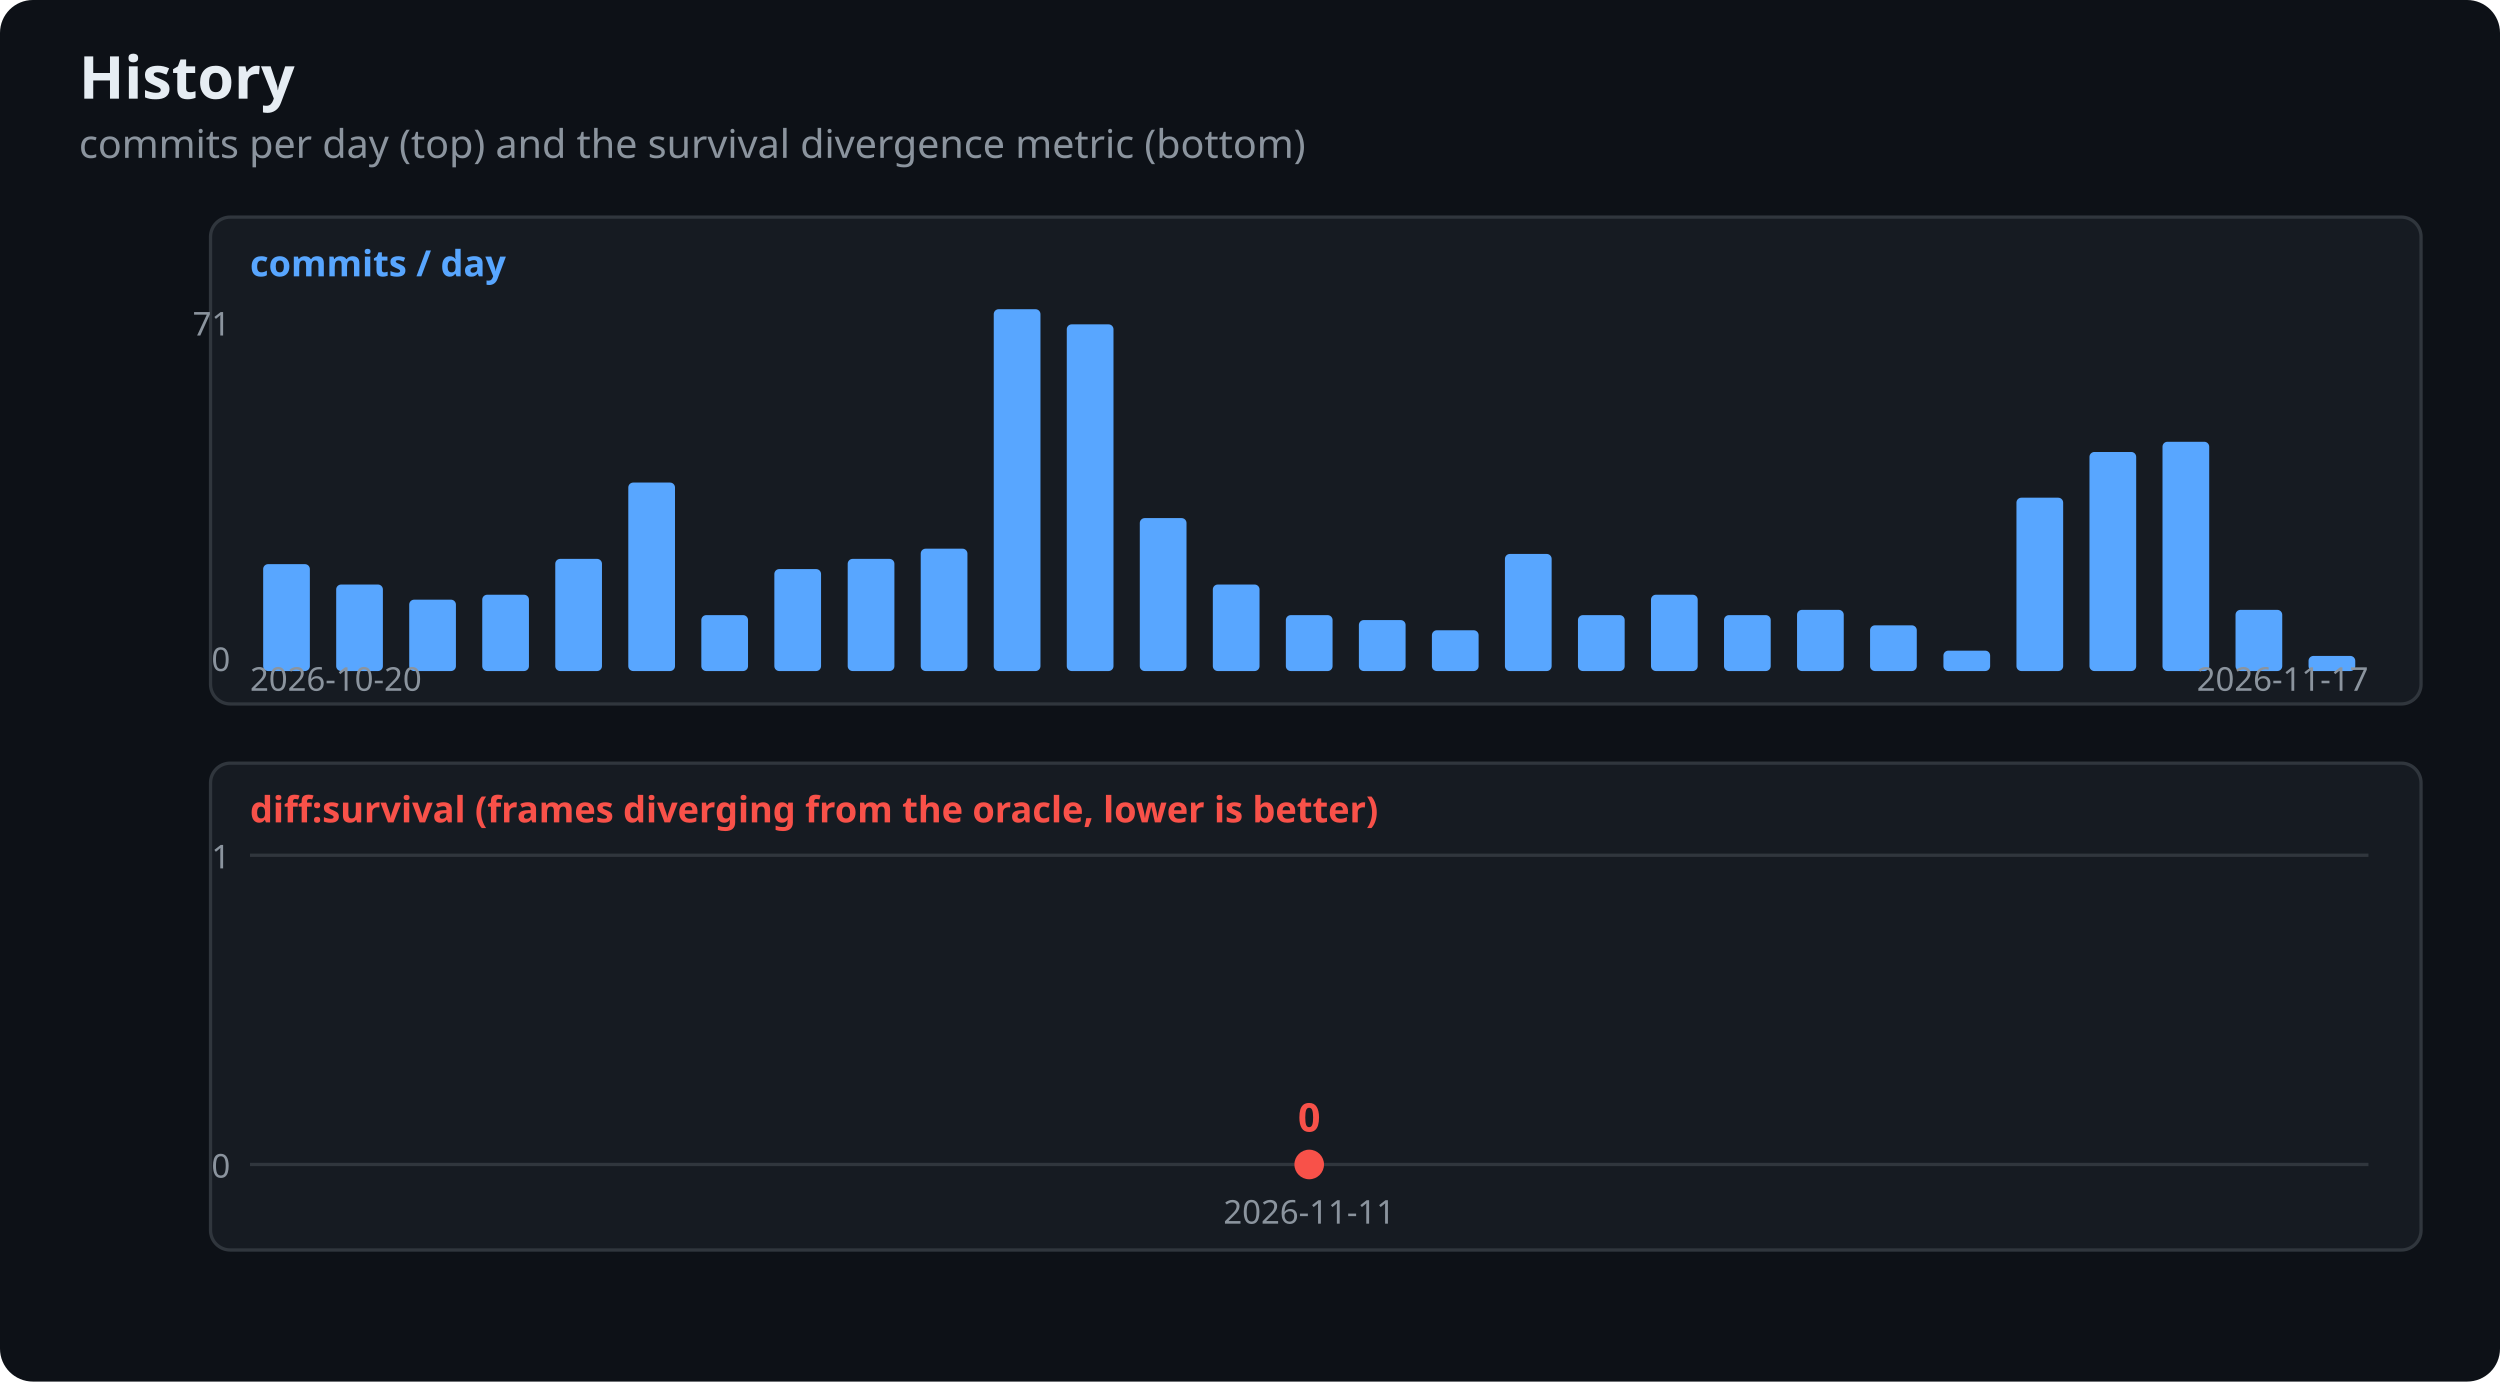
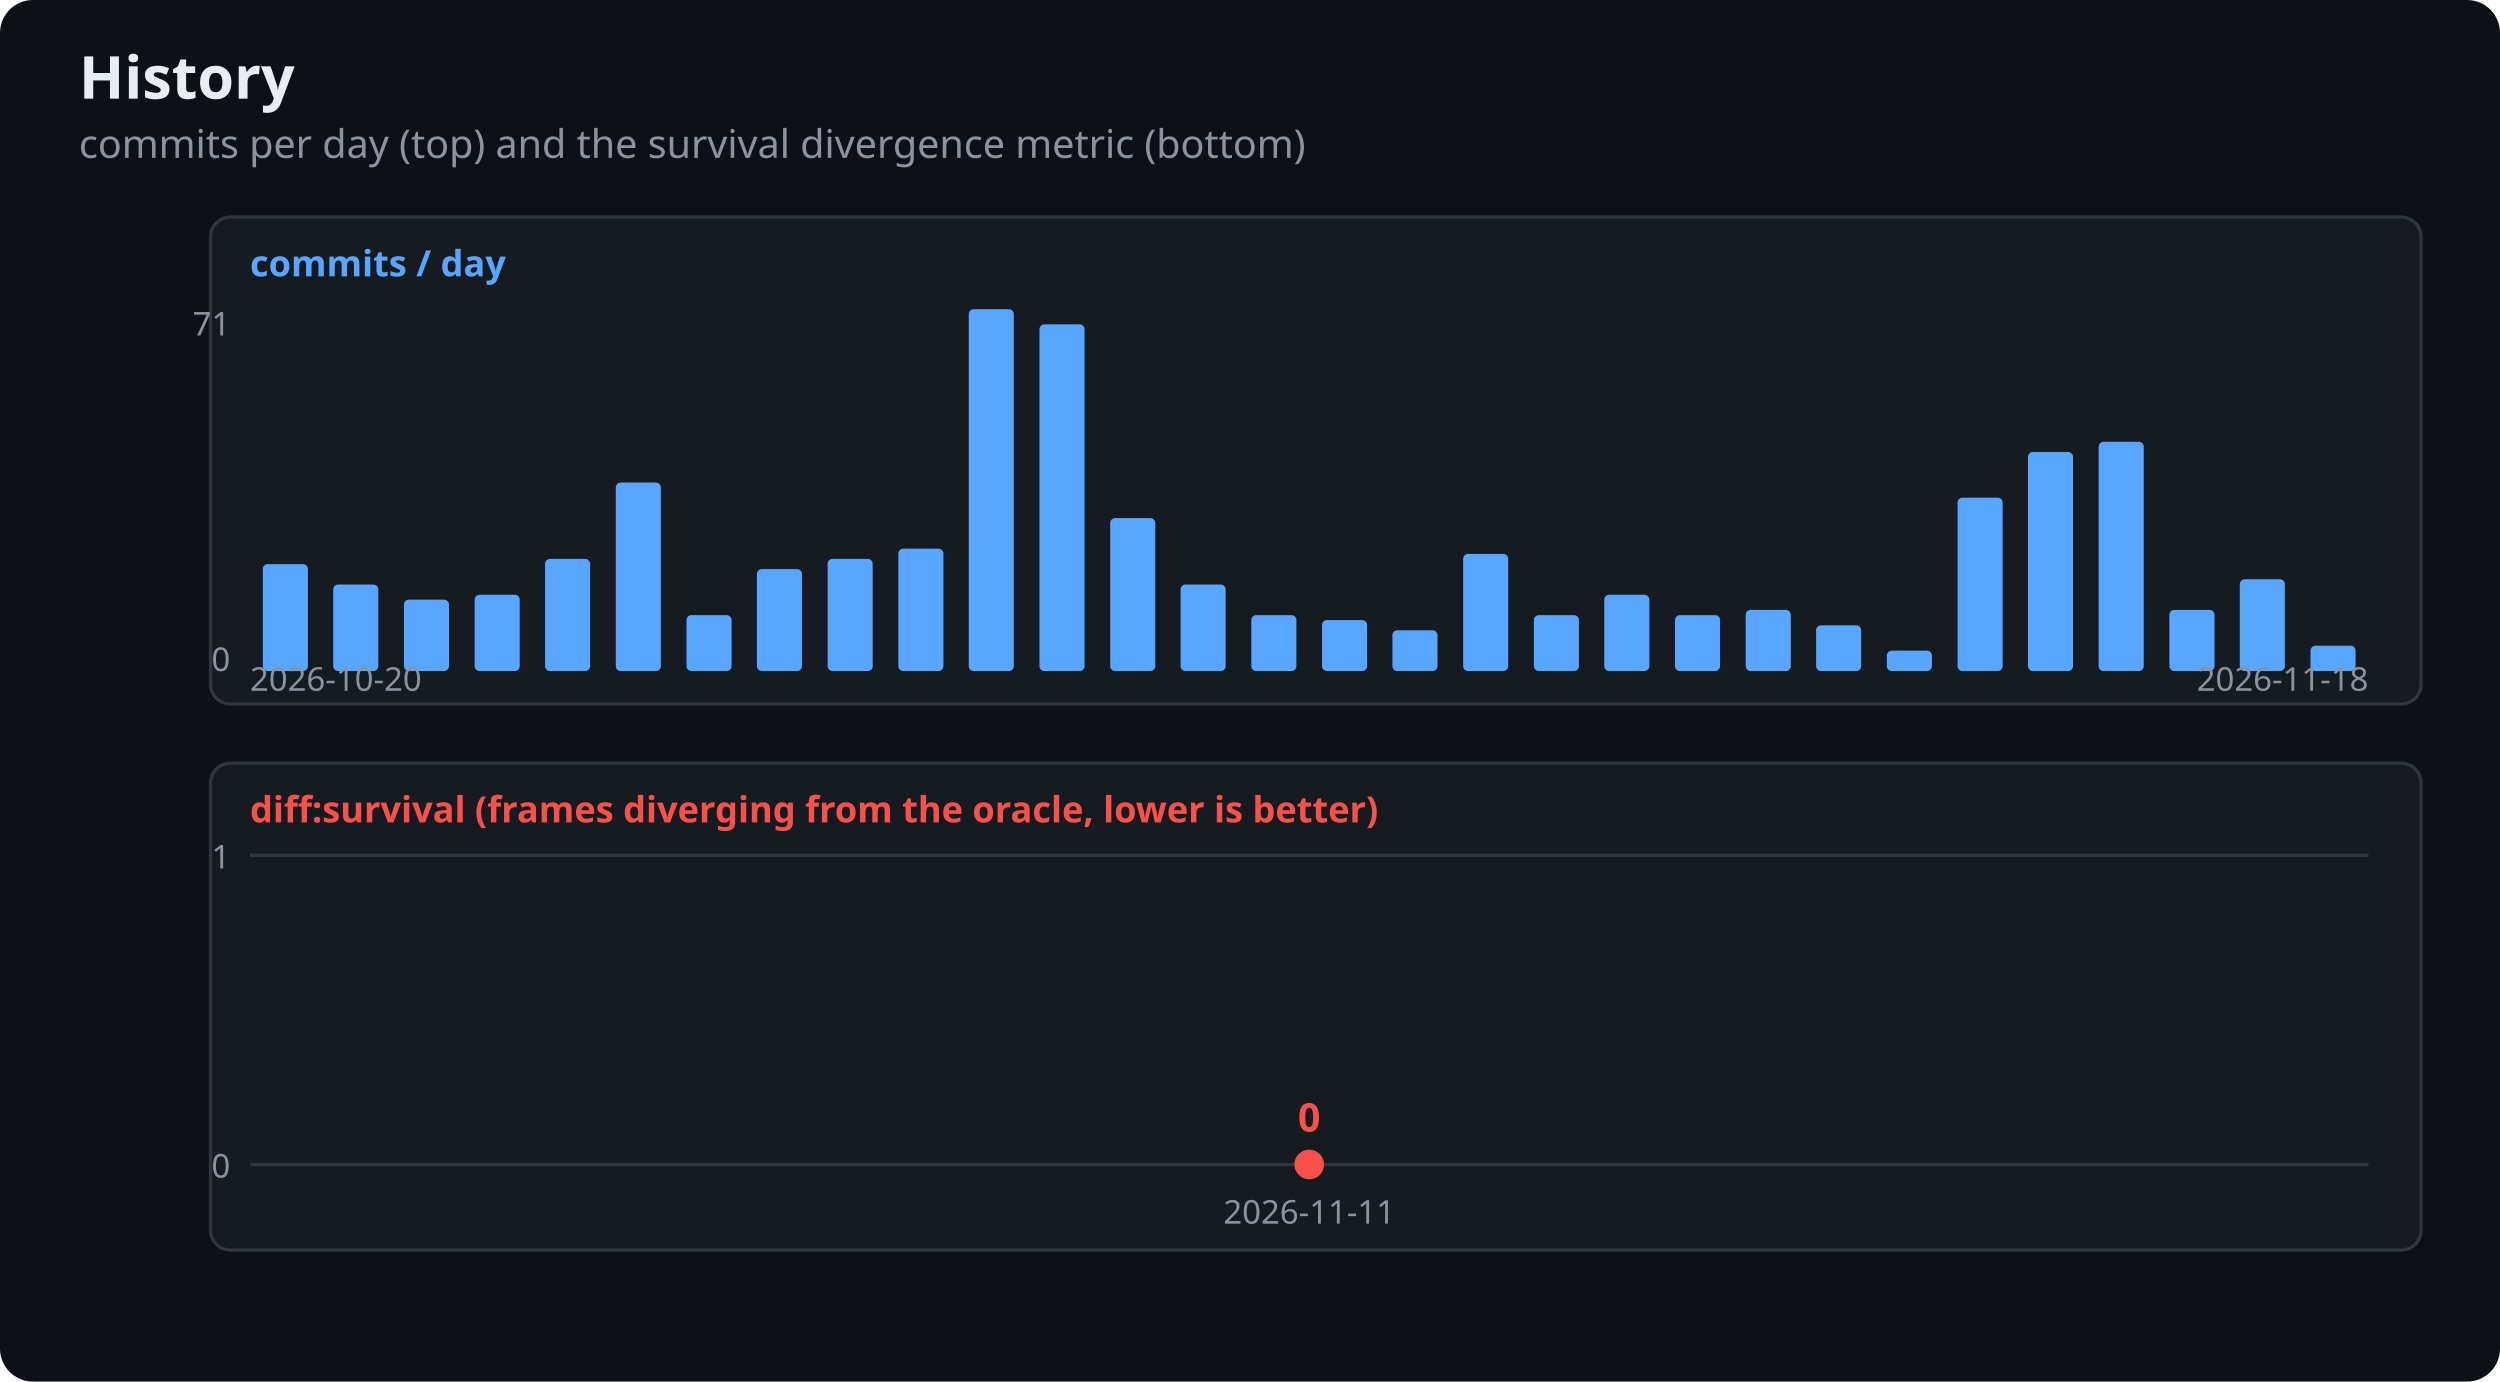
<svg xmlns="http://www.w3.org/2000/svg" width="760" height="420" viewBox="0 0 760 420" font-family="Segoe UI,Ubuntu,sans-serif">
  <rect width="760" height="420" rx="10" fill="#0d1117" />
  <text x="24" y="30" fill="#e6edf3" font-size="18" font-weight="600">History</text>
  <text x="24" y="48" fill="#8b949e" font-size="12">commits per day (top) and the survival divergence metric (bottom)</text>
  <rect x="64" y="66" width="672" height="148" fill="#161b22" stroke="#30363d" rx="6" />
  <text x="76" y="84" fill="#58a6ff" font-size="11" font-weight="600">commits / day</text>
-   <rect x="80.0" y="171.5" width="14.2" height="32.5" fill="#58a6ff" rx="1.5" />
-   <rect x="102.2" y="177.7" width="14.2" height="26.3" fill="#58a6ff" rx="1.5" />
-   <rect x="124.4" y="182.3" width="14.2" height="21.7" fill="#58a6ff" rx="1.5" />
-   <rect x="146.6" y="180.8" width="14.2" height="23.2" fill="#58a6ff" rx="1.5" />
-   <rect x="168.8" y="169.9" width="14.2" height="34.1" fill="#58a6ff" rx="1.5" />
-   <rect x="191.0" y="146.7" width="14.2" height="57.3" fill="#58a6ff" rx="1.5" />
-   <rect x="213.2" y="187.0" width="14.2" height="17.0" fill="#58a6ff" rx="1.5" />
-   <rect x="235.4" y="173.0" width="14.2" height="31.0" fill="#58a6ff" rx="1.5" />
-   <rect x="257.7" y="169.9" width="14.2" height="34.1" fill="#58a6ff" rx="1.5" />
-   <rect x="279.9" y="166.8" width="14.2" height="37.2" fill="#58a6ff" rx="1.5" />
-   <rect x="302.1" y="94.0" width="14.2" height="110.0" fill="#58a6ff" rx="1.5" />
-   <rect x="324.3" y="98.6" width="14.2" height="105.4" fill="#58a6ff" rx="1.5" />
-   <rect x="346.5" y="157.5" width="14.2" height="46.5" fill="#58a6ff" rx="1.5" />
-   <rect x="368.7" y="177.7" width="14.2" height="26.3" fill="#58a6ff" rx="1.5" />
-   <rect x="390.9" y="187.0" width="14.2" height="17.0" fill="#58a6ff" rx="1.5" />
-   <rect x="413.1" y="188.5" width="14.2" height="15.5" fill="#58a6ff" rx="1.5" />
-   <rect x="435.3" y="191.6" width="14.2" height="12.4" fill="#58a6ff" rx="1.5" />
-   <rect x="457.5" y="168.4" width="14.2" height="35.6" fill="#58a6ff" rx="1.5" />
-   <rect x="479.7" y="187.0" width="14.2" height="17.0" fill="#58a6ff" rx="1.5" />
-   <rect x="501.9" y="180.8" width="14.2" height="23.2" fill="#58a6ff" rx="1.5" />
-   <rect x="524.1" y="187.0" width="14.2" height="17.0" fill="#58a6ff" rx="1.5" />
-   <rect x="546.3" y="185.4" width="14.2" height="18.6" fill="#58a6ff" rx="1.5" />
-   <rect x="568.5" y="190.1" width="14.2" height="13.9" fill="#58a6ff" rx="1.5" />
-   <rect x="590.8" y="197.8" width="14.2" height="6.2" fill="#58a6ff" rx="1.5" />
-   <rect x="613.0" y="151.3" width="14.2" height="52.7" fill="#58a6ff" rx="1.5" />
-   <rect x="635.2" y="137.4" width="14.2" height="66.6" fill="#58a6ff" rx="1.5" />
-   <rect x="657.4" y="134.3" width="14.2" height="69.7" fill="#58a6ff" rx="1.5" />
-   <rect x="679.6" y="185.4" width="14.2" height="18.6" fill="#58a6ff" rx="1.5" />
-   <rect x="701.8" y="199.4" width="14.2" height="4.6" fill="#58a6ff" rx="1.5" />
+   <rect x="79.9" y="171.5" width="13.7" height="32.5" fill="#58a6ff" rx="1.5" />
+   <rect x="101.3" y="177.7" width="13.7" height="26.3" fill="#58a6ff" rx="1.5" />
+   <rect x="122.8" y="182.3" width="13.7" height="21.7" fill="#58a6ff" rx="1.5" />
+   <rect x="144.3" y="180.8" width="13.7" height="23.2" fill="#58a6ff" rx="1.5" />
+   <rect x="165.7" y="169.9" width="13.7" height="34.1" fill="#58a6ff" rx="1.5" />
+   <rect x="187.2" y="146.7" width="13.7" height="57.3" fill="#58a6ff" rx="1.5" />
+   <rect x="208.7" y="187.0" width="13.7" height="17.0" fill="#58a6ff" rx="1.5" />
+   <rect x="230.1" y="173.0" width="13.7" height="31.0" fill="#58a6ff" rx="1.5" />
+   <rect x="251.6" y="169.9" width="13.7" height="34.1" fill="#58a6ff" rx="1.5" />
+   <rect x="273.1" y="166.8" width="13.7" height="37.2" fill="#58a6ff" rx="1.5" />
+   <rect x="294.5" y="94.0" width="13.7" height="110.0" fill="#58a6ff" rx="1.5" />
+   <rect x="316.0" y="98.6" width="13.7" height="105.4" fill="#58a6ff" rx="1.5" />
+   <rect x="337.5" y="157.5" width="13.7" height="46.5" fill="#58a6ff" rx="1.5" />
+   <rect x="358.9" y="177.7" width="13.7" height="26.3" fill="#58a6ff" rx="1.5" />
+   <rect x="380.4" y="187.0" width="13.7" height="17.0" fill="#58a6ff" rx="1.5" />
+   <rect x="401.9" y="188.5" width="13.7" height="15.5" fill="#58a6ff" rx="1.5" />
+   <rect x="423.3" y="191.6" width="13.7" height="12.4" fill="#58a6ff" rx="1.5" />
+   <rect x="444.8" y="168.4" width="13.7" height="35.6" fill="#58a6ff" rx="1.5" />
+   <rect x="466.3" y="187.0" width="13.7" height="17.0" fill="#58a6ff" rx="1.5" />
+   <rect x="487.7" y="180.8" width="13.7" height="23.2" fill="#58a6ff" rx="1.5" />
+   <rect x="509.2" y="187.0" width="13.7" height="17.0" fill="#58a6ff" rx="1.5" />
+   <rect x="530.7" y="185.4" width="13.7" height="18.6" fill="#58a6ff" rx="1.5" />
+   <rect x="552.1" y="190.1" width="13.7" height="13.9" fill="#58a6ff" rx="1.5" />
+   <rect x="573.6" y="197.8" width="13.7" height="6.2" fill="#58a6ff" rx="1.5" />
+   <rect x="595.1" y="151.3" width="13.7" height="52.7" fill="#58a6ff" rx="1.5" />
+   <rect x="616.5" y="137.4" width="13.7" height="66.6" fill="#58a6ff" rx="1.5" />
+   <rect x="638.0" y="134.3" width="13.7" height="69.7" fill="#58a6ff" rx="1.5" />
+   <rect x="659.5" y="185.4" width="13.7" height="18.6" fill="#58a6ff" rx="1.5" />
+   <rect x="680.9" y="176.1" width="13.7" height="27.9" fill="#58a6ff" rx="1.5" />
+   <rect x="702.4" y="196.3" width="13.7" height="7.7" fill="#58a6ff" rx="1.5" />
  <text x="70" y="102" fill="#8b949e" font-size="10" text-anchor="end">71</text>
  <text x="70" y="204" fill="#8b949e" font-size="10" text-anchor="end">0</text>
  <text x="76" y="210" fill="#8b949e" font-size="10">2026-10-20</text>
-   <text x="720" y="210" fill="#8b949e" font-size="10" text-anchor="end">2026-11-17</text>
+   <text x="720" y="210" fill="#8b949e" font-size="10" text-anchor="end">2026-11-18</text>
  <rect x="64" y="232" width="672" height="148" fill="#161b22" stroke="#30363d" rx="6" />
  <text x="76" y="250" fill="#f85149" font-size="11" font-weight="600">diff:survival (frames diverging from the oracle, lower is better)</text>
  <line x1="76" y1="354.0" x2="720" y2="354.0" stroke="#30363d" stroke-width="1" />
  <text x="70" y="358.0" fill="#8b949e" font-size="10" text-anchor="end">0</text>
  <line x1="76" y1="260.0" x2="720" y2="260.0" stroke="#30363d" stroke-width="1" />
  <text x="70" y="264.0" fill="#8b949e" font-size="10" text-anchor="end">1</text>
  <circle cx="398.0" cy="354.0" r="4.5" fill="#f85149" />
  <text x="398.0" y="344.0" fill="#f85149" font-size="12" font-weight="600" text-anchor="middle">0</text>
  <text x="398.0" y="372" fill="#8b949e" font-size="10" text-anchor="middle">2026-11-11</text>
</svg>
